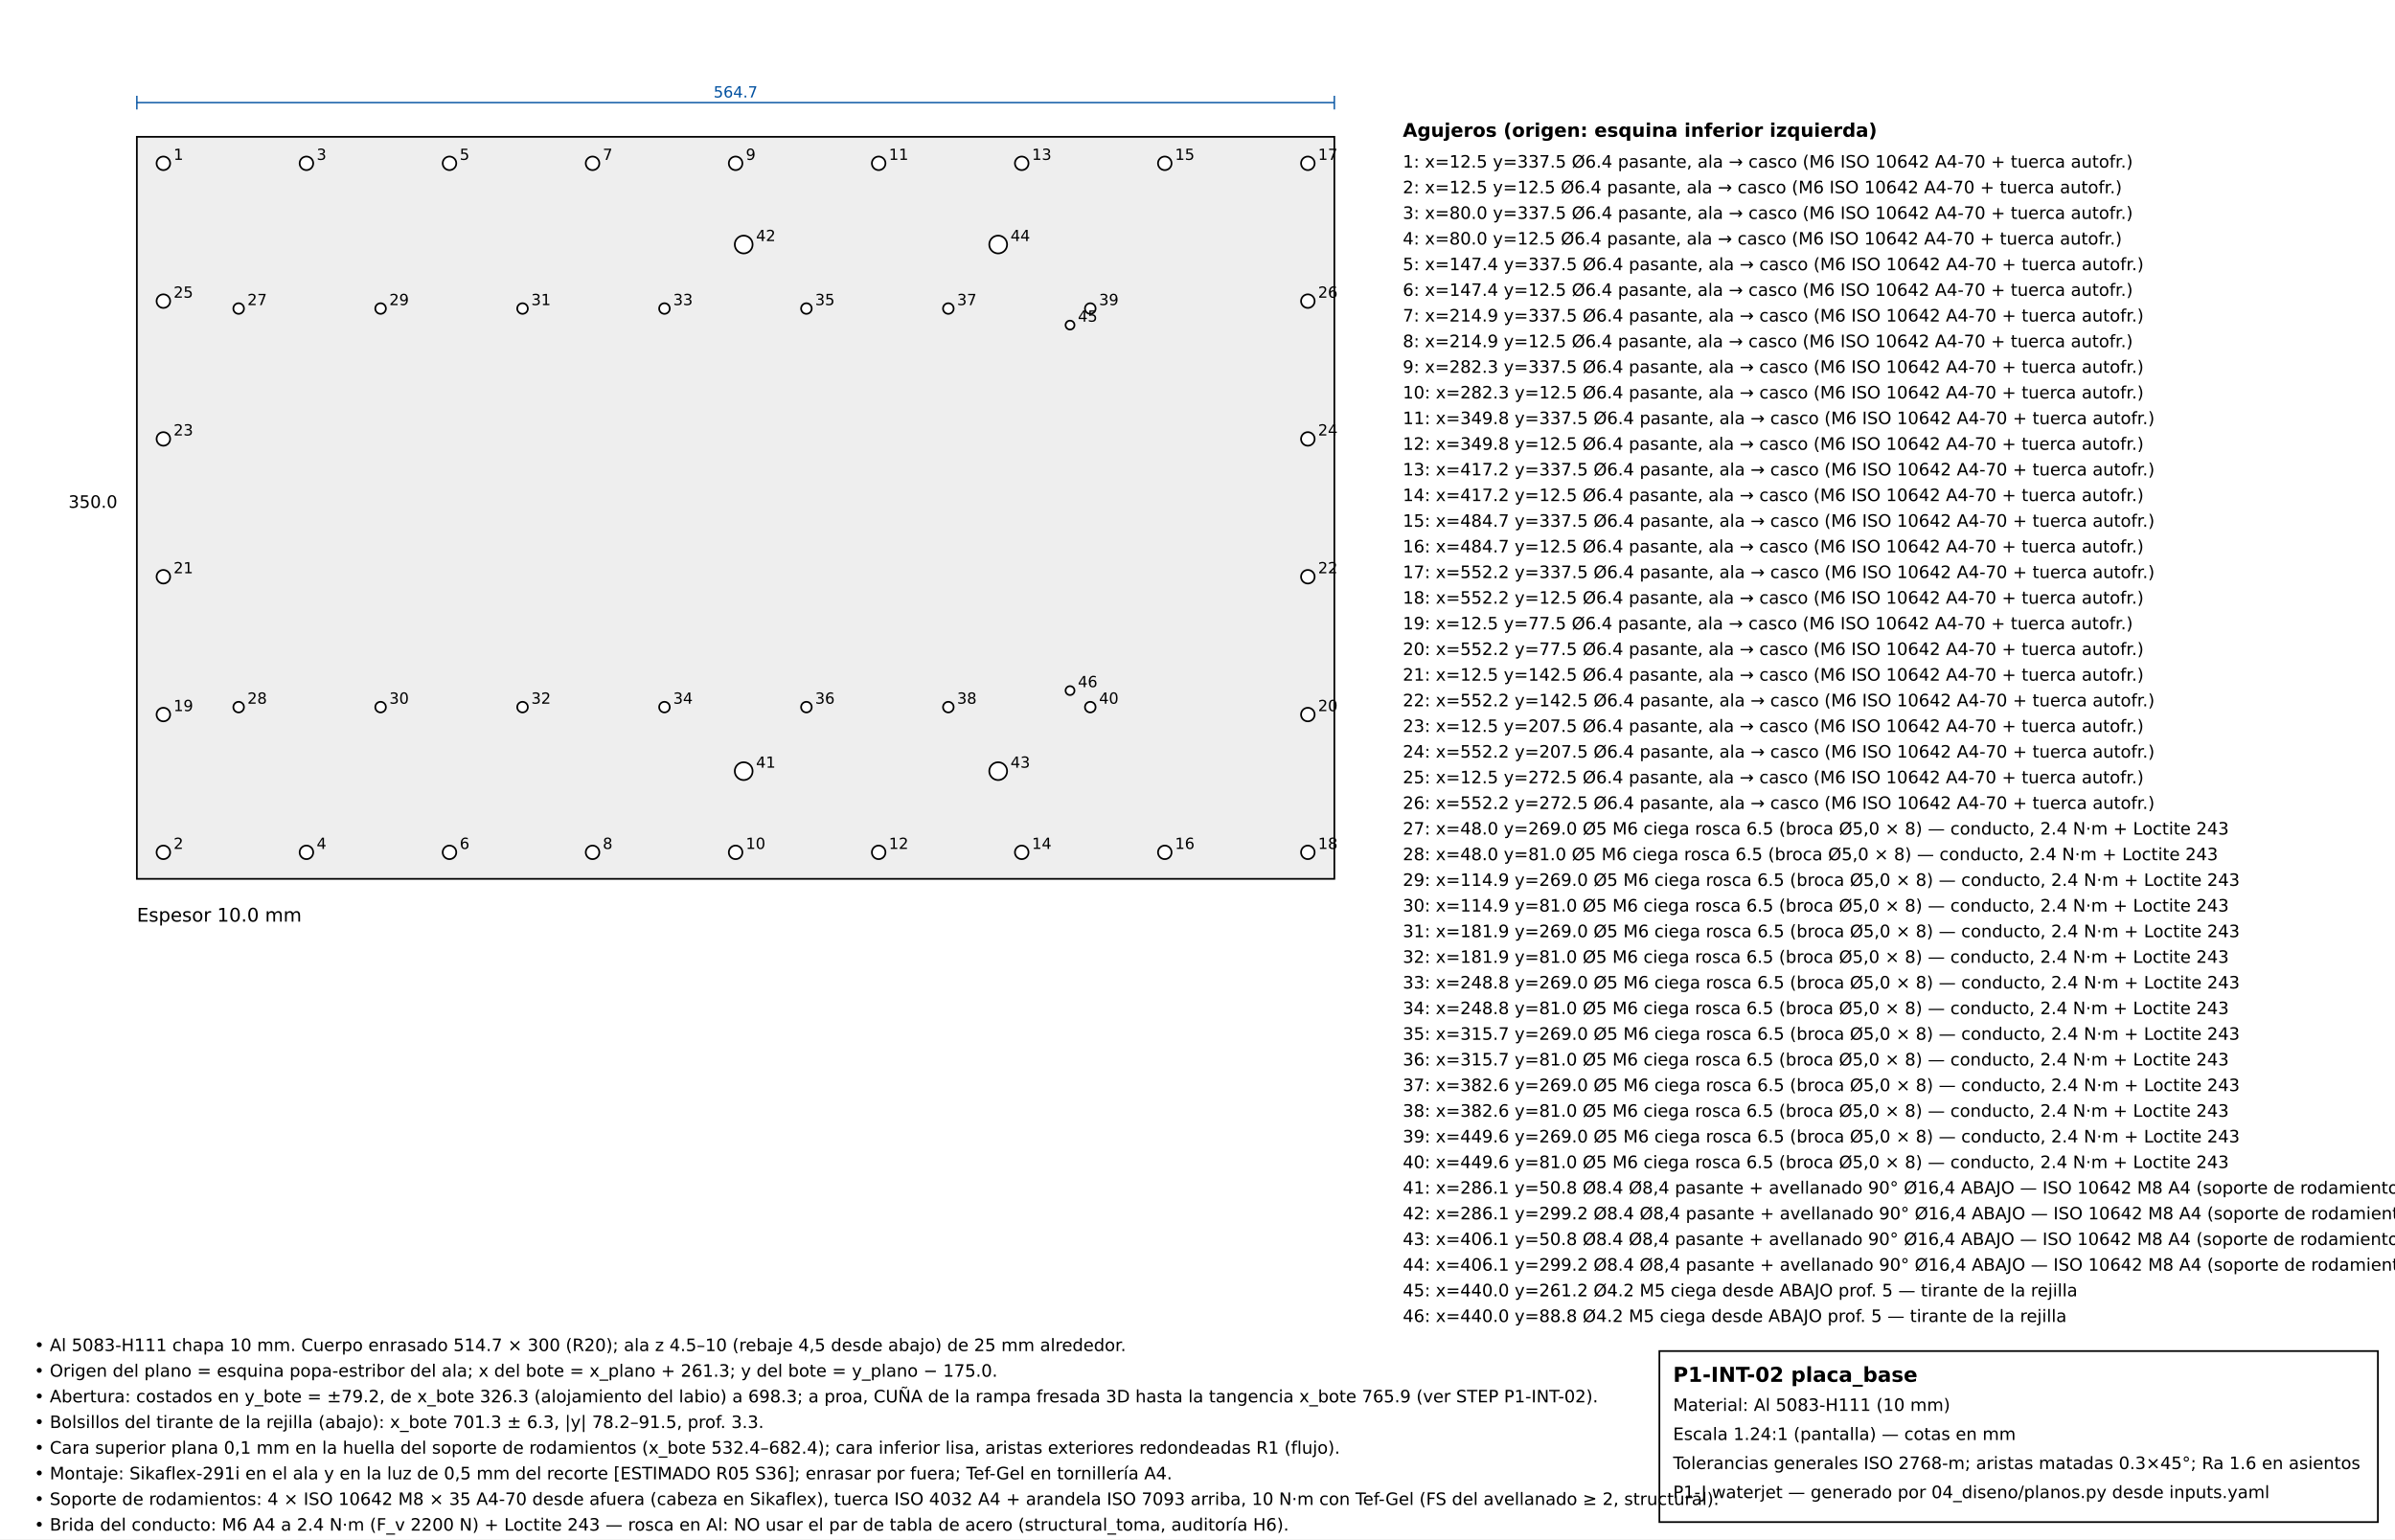
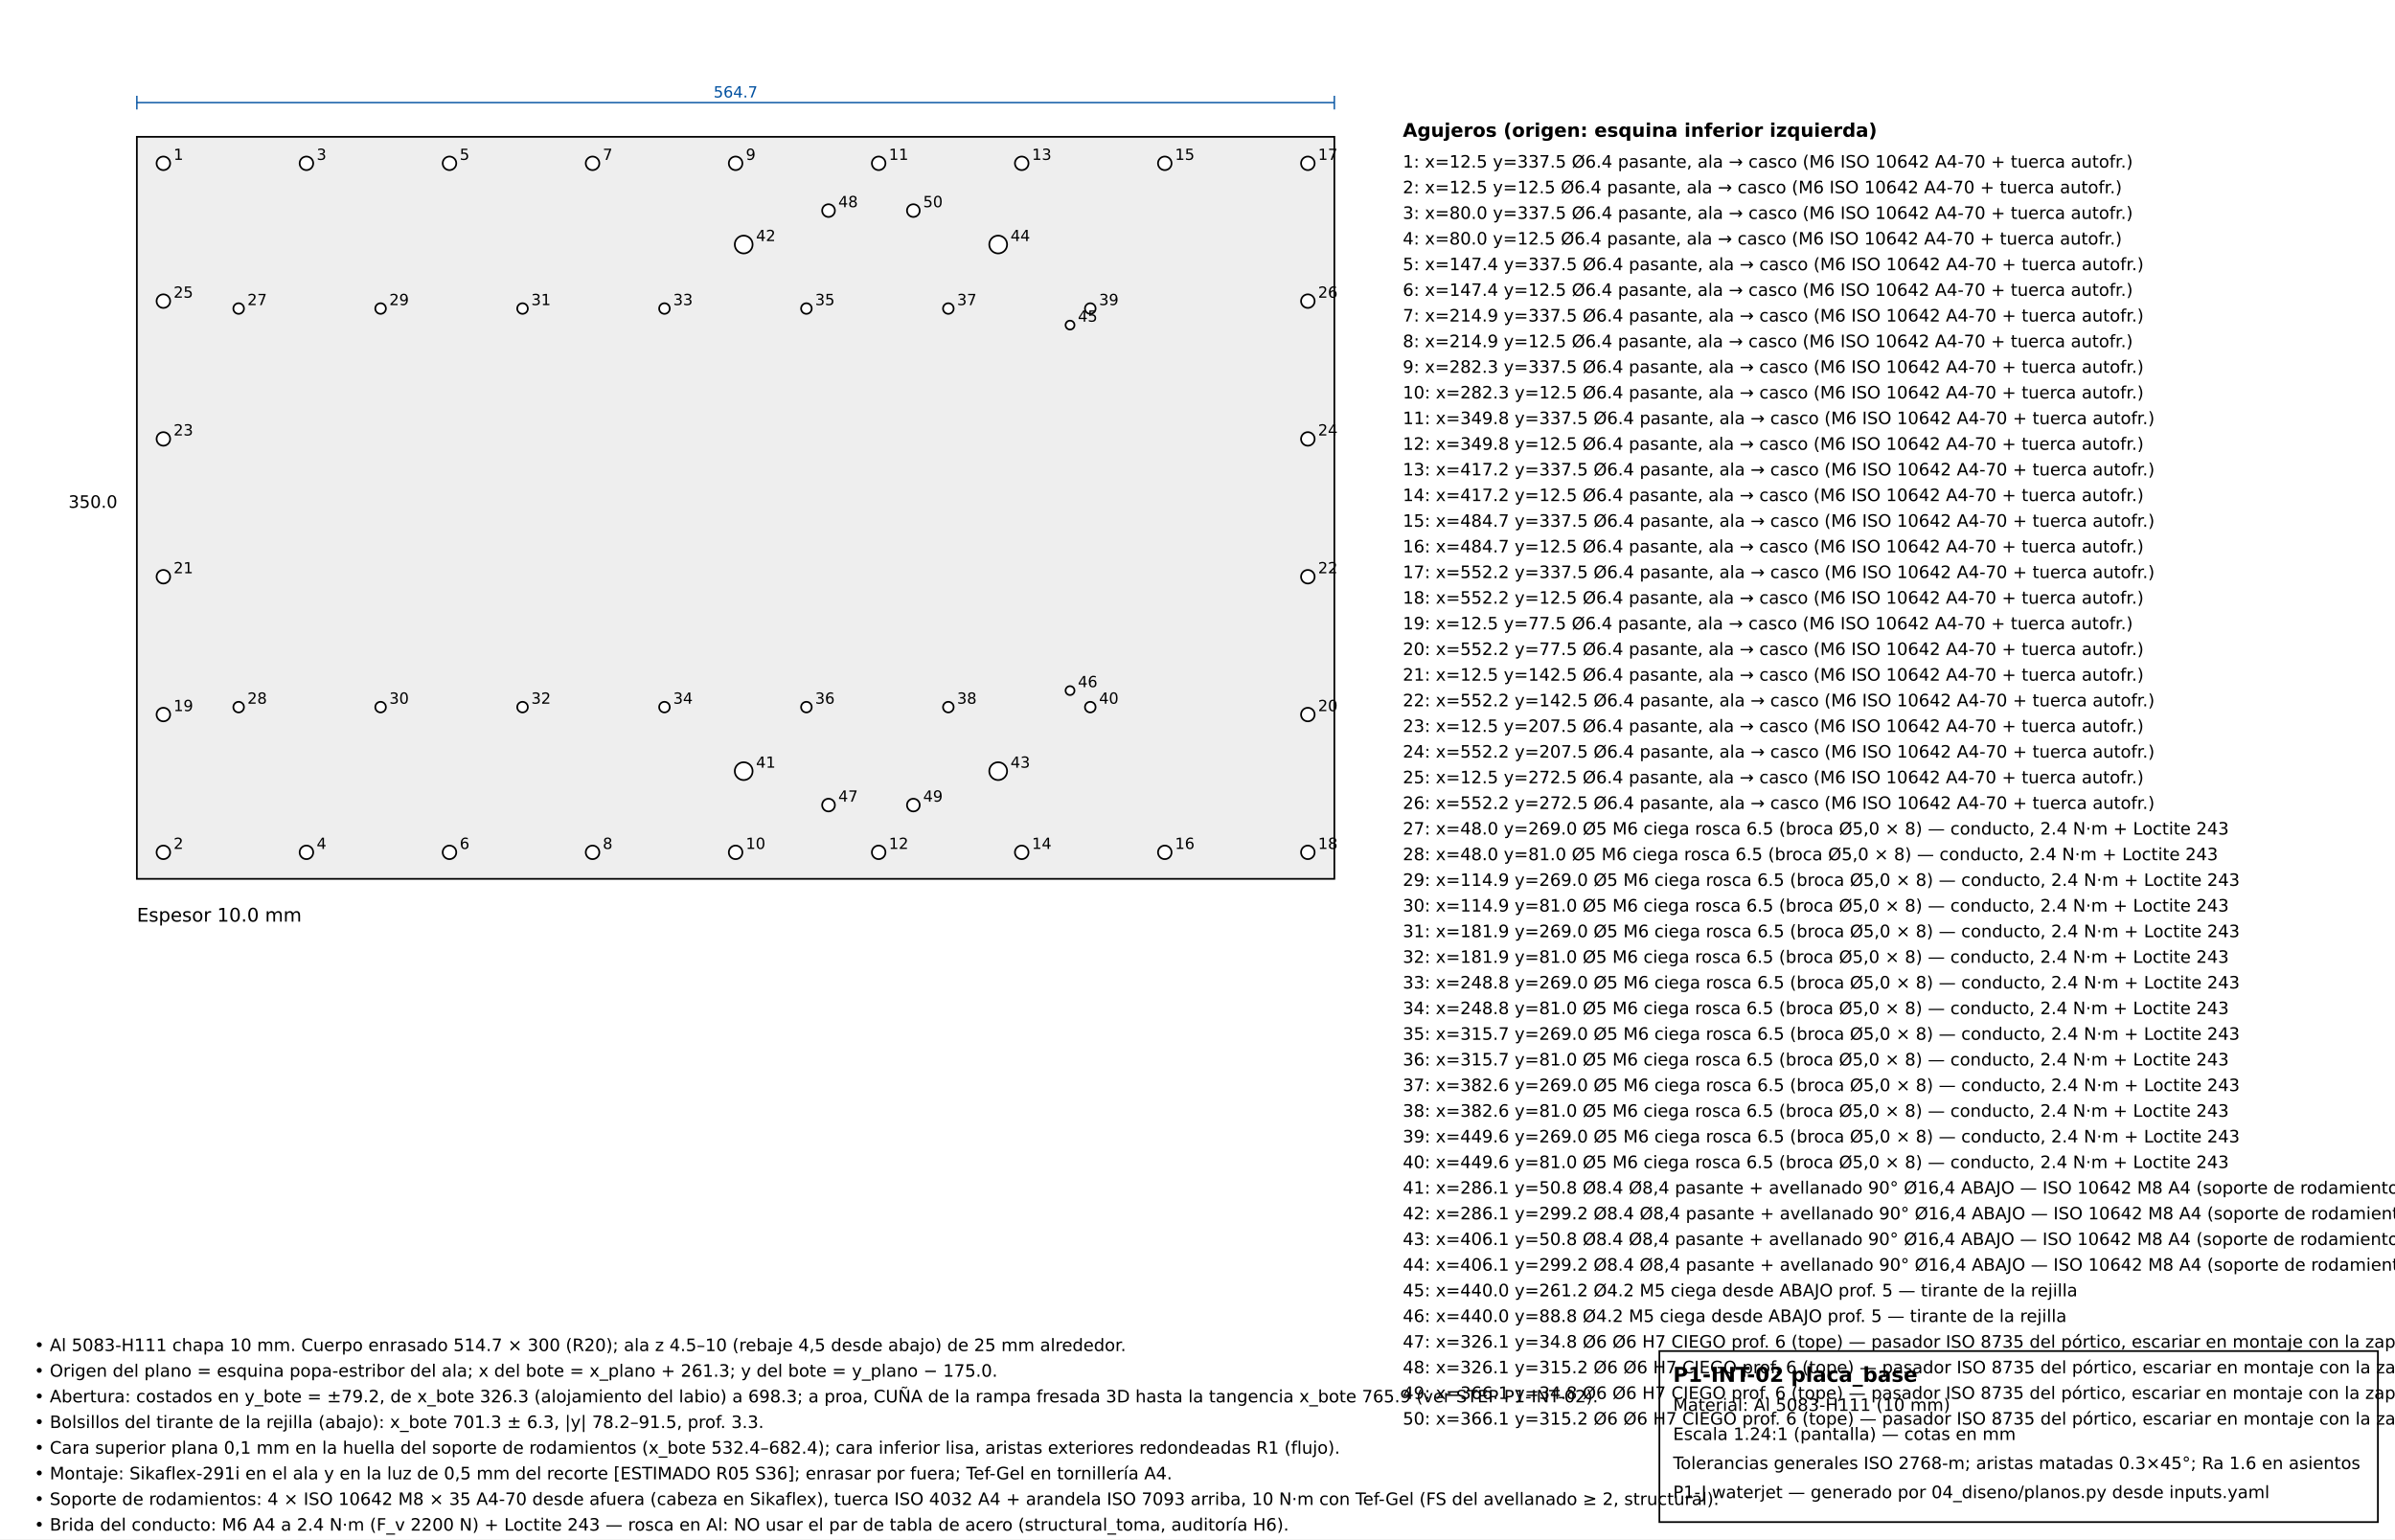
<svg xmlns="http://www.w3.org/2000/svg" baseProfile="full" height="900" version="1.1" width="1400">
  <defs />
  <rect fill="white" height="900" width="1400" x="0" y="0" />
  <rect fill="#eeeeee" height="433.889" stroke="black" width="700.0" x="80" y="80" />
  <circle cx="95.496" cy="95.496" fill="white" r="3.967" stroke="black" />
  <text font-family="DejaVu Sans" font-size="9" x="101.463" y="93.496">1</text>
  <circle cx="95.496" cy="498.393" fill="white" r="3.967" stroke="black" />
  <text font-family="DejaVu Sans" font-size="9" x="101.463" y="496.393">2</text>
  <circle cx="179.122" cy="95.496" fill="white" r="3.967" stroke="black" />
  <text font-family="DejaVu Sans" font-size="9" x="185.089" y="93.496">3</text>
  <circle cx="179.122" cy="498.393" fill="white" r="3.967" stroke="black" />
  <text font-family="DejaVu Sans" font-size="9" x="185.089" y="496.393">4</text>
  <circle cx="262.748" cy="95.496" fill="white" r="3.967" stroke="black" />
  <text font-family="DejaVu Sans" font-size="9" x="268.715" y="93.496">5</text>
  <circle cx="262.748" cy="498.393" fill="white" r="3.967" stroke="black" />
  <text font-family="DejaVu Sans" font-size="9" x="268.715" y="496.393">6</text>
  <circle cx="346.374" cy="95.496" fill="white" r="3.967" stroke="black" />
  <text font-family="DejaVu Sans" font-size="9" x="352.341" y="93.496">7</text>
  <circle cx="346.374" cy="498.393" fill="white" r="3.967" stroke="black" />
  <text font-family="DejaVu Sans" font-size="9" x="352.341" y="496.393">8</text>
  <circle cx="430" cy="95.496" fill="white" r="3.967" stroke="black" />
  <text font-family="DejaVu Sans" font-size="9" x="435.967" y="93.496">9</text>
  <circle cx="430" cy="498.393" fill="white" r="3.967" stroke="black" />
  <text font-family="DejaVu Sans" font-size="9" x="435.967" y="496.393">10</text>
  <circle cx="513.626" cy="95.496" fill="white" r="3.967" stroke="black" />
  <text font-family="DejaVu Sans" font-size="9" x="519.593" y="93.496">11</text>
  <circle cx="513.626" cy="498.393" fill="white" r="3.967" stroke="black" />
  <text font-family="DejaVu Sans" font-size="9" x="519.593" y="496.393">12</text>
  <circle cx="597.252" cy="95.496" fill="white" r="3.967" stroke="black" />
  <text font-family="DejaVu Sans" font-size="9" x="603.219" y="93.496">13</text>
  <circle cx="597.252" cy="498.393" fill="white" r="3.967" stroke="black" />
  <text font-family="DejaVu Sans" font-size="9" x="603.219" y="496.393">14</text>
  <circle cx="680.878" cy="95.496" fill="white" r="3.967" stroke="black" />
  <text font-family="DejaVu Sans" font-size="9" x="686.845" y="93.496">15</text>
  <circle cx="680.878" cy="498.393" fill="white" r="3.967" stroke="black" />
  <text font-family="DejaVu Sans" font-size="9" x="686.845" y="496.393">16</text>
  <circle cx="764.504" cy="95.496" fill="white" r="3.967" stroke="black" />
  <text font-family="DejaVu Sans" font-size="9" x="770.471" y="93.496">17</text>
  <circle cx="764.504" cy="498.393" fill="white" r="3.967" stroke="black" />
  <text font-family="DejaVu Sans" font-size="9" x="770.471" y="496.393">18</text>
  <circle cx="95.496" cy="417.814" fill="white" r="3.967" stroke="black" />
  <text font-family="DejaVu Sans" font-size="9" x="101.463" y="415.814">19</text>
  <circle cx="764.504" cy="417.814" fill="white" r="3.967" stroke="black" />
  <text font-family="DejaVu Sans" font-size="9" x="770.471" y="415.814">20</text>
  <circle cx="95.496" cy="337.234" fill="white" r="3.967" stroke="black" />
  <text font-family="DejaVu Sans" font-size="9" x="101.463" y="335.234">21</text>
  <circle cx="764.504" cy="337.234" fill="white" r="3.967" stroke="black" />
  <text font-family="DejaVu Sans" font-size="9" x="770.471" y="335.234">22</text>
  <circle cx="95.496" cy="256.655" fill="white" r="3.967" stroke="black" />
  <text font-family="DejaVu Sans" font-size="9" x="101.463" y="254.655">23</text>
  <circle cx="764.504" cy="256.655" fill="white" r="3.967" stroke="black" />
  <text font-family="DejaVu Sans" font-size="9" x="770.471" y="254.655">24</text>
  <circle cx="95.496" cy="176.076" fill="white" r="3.967" stroke="black" />
  <text font-family="DejaVu Sans" font-size="9" x="101.463" y="174.076">25</text>
  <circle cx="764.504" cy="176.076" fill="white" r="3.967" stroke="black" />
  <text font-family="DejaVu Sans" font-size="9" x="770.471" y="174.076">26</text>
  <circle cx="139.505" cy="180.414" fill="white" r="3.099" stroke="black" />
  <text font-family="DejaVu Sans" font-size="9" x="144.604" y="178.414">27</text>
  <circle cx="139.505" cy="413.475" fill="white" r="3.099" stroke="black" />
  <text font-family="DejaVu Sans" font-size="9" x="144.604" y="411.475">28</text>
  <circle cx="222.475" cy="180.414" fill="white" r="3.099" stroke="black" />
  <text font-family="DejaVu Sans" font-size="9" x="227.574" y="178.414">29</text>
  <circle cx="222.475" cy="413.475" fill="white" r="3.099" stroke="black" />
  <text font-family="DejaVu Sans" font-size="9" x="227.574" y="411.475">30</text>
  <circle cx="305.445" cy="180.414" fill="white" r="3.099" stroke="black" />
  <text font-family="DejaVu Sans" font-size="9" x="310.544" y="178.414">31</text>
  <circle cx="305.445" cy="413.475" fill="white" r="3.099" stroke="black" />
  <text font-family="DejaVu Sans" font-size="9" x="310.544" y="411.475">32</text>
  <circle cx="388.415" cy="180.414" fill="white" r="3.099" stroke="black" />
  <text font-family="DejaVu Sans" font-size="9" x="393.514" y="178.414">33</text>
  <circle cx="388.415" cy="413.475" fill="white" r="3.099" stroke="black" />
  <text font-family="DejaVu Sans" font-size="9" x="393.514" y="411.475">34</text>
  <circle cx="471.385" cy="180.414" fill="white" r="3.099" stroke="black" />
  <text font-family="DejaVu Sans" font-size="9" x="476.484" y="178.414">35</text>
  <circle cx="471.385" cy="413.475" fill="white" r="3.099" stroke="black" />
  <text font-family="DejaVu Sans" font-size="9" x="476.484" y="411.475">36</text>
  <circle cx="554.354" cy="180.414" fill="white" r="3.099" stroke="black" />
  <text font-family="DejaVu Sans" font-size="9" x="559.454" y="178.414">37</text>
  <circle cx="554.354" cy="413.475" fill="white" r="3.099" stroke="black" />
  <text font-family="DejaVu Sans" font-size="9" x="559.454" y="411.475">38</text>
  <circle cx="637.324" cy="180.414" fill="white" r="3.099" stroke="black" />
  <text font-family="DejaVu Sans" font-size="9" x="642.424" y="178.414">39</text>
  <circle cx="637.324" cy="413.475" fill="white" r="3.099" stroke="black" />
  <text font-family="DejaVu Sans" font-size="9" x="642.424" y="411.475">40</text>
  <circle cx="434.728" cy="450.913" fill="white" r="5.207" stroke="black" />
  <text font-family="DejaVu Sans" font-size="9" x="441.935" y="448.913">41</text>
  <circle cx="434.728" cy="142.976" fill="white" r="5.207" stroke="black" />
  <text font-family="DejaVu Sans" font-size="9" x="441.935" y="140.976">42</text>
  <circle cx="583.49" cy="450.913" fill="white" r="5.207" stroke="black" />
  <text font-family="DejaVu Sans" font-size="9" x="590.697" y="448.913">43</text>
  <circle cx="583.49" cy="142.976" fill="white" r="5.207" stroke="black" />
  <text font-family="DejaVu Sans" font-size="9" x="590.697" y="140.976">44</text>
  <circle cx="625.482" cy="190.084" fill="white" r="2.603" stroke="black" />
  <text font-family="DejaVu Sans" font-size="9" x="630.085" y="188.084">45</text>
  <circle cx="625.482" cy="403.805" fill="white" r="2.603" stroke="black" />
  <text font-family="DejaVu Sans" font-size="9" x="630.085" y="401.805">46</text>
+   <circle cx="484.316" cy="470.748" fill="white" r="3.719" stroke="black" />
+   <text font-family="DejaVu Sans" font-size="9" x="490.036" y="468.748">47</text>
+   <circle cx="484.316" cy="123.141" fill="white" r="3.719" stroke="black" />
+   <text font-family="DejaVu Sans" font-size="9" x="490.036" y="121.141">48</text>
+   <circle cx="533.904" cy="470.748" fill="white" r="3.719" stroke="black" />
+   <text font-family="DejaVu Sans" font-size="9" x="539.623" y="468.748">49</text>
+   <circle cx="533.904" cy="123.141" fill="white" r="3.719" stroke="black" />
+   <text font-family="DejaVu Sans" font-size="9" x="539.623" y="121.141">50</text>
  <text font-family="DejaVu Sans" font-size="11" font-weight="bold" x="820.0" y="80">Agujeros (origen: esquina inferior izquierda)</text>
  <text font-family="DejaVu Sans" font-size="10" x="820.0" y="98">1: x=12.5  y=337.5  Ø6.4  pasante, ala → casco (M6 ISO 10642 A4-70 + tuerca autofr.)</text>
  <text font-family="DejaVu Sans" font-size="10" x="820.0" y="113">2: x=12.5  y=12.5  Ø6.4  pasante, ala → casco (M6 ISO 10642 A4-70 + tuerca autofr.)</text>
  <text font-family="DejaVu Sans" font-size="10" x="820.0" y="128">3: x=80.0  y=337.5  Ø6.4  pasante, ala → casco (M6 ISO 10642 A4-70 + tuerca autofr.)</text>
  <text font-family="DejaVu Sans" font-size="10" x="820.0" y="143">4: x=80.0  y=12.5  Ø6.4  pasante, ala → casco (M6 ISO 10642 A4-70 + tuerca autofr.)</text>
  <text font-family="DejaVu Sans" font-size="10" x="820.0" y="158">5: x=147.4  y=337.5  Ø6.4  pasante, ala → casco (M6 ISO 10642 A4-70 + tuerca autofr.)</text>
  <text font-family="DejaVu Sans" font-size="10" x="820.0" y="173">6: x=147.4  y=12.5  Ø6.4  pasante, ala → casco (M6 ISO 10642 A4-70 + tuerca autofr.)</text>
  <text font-family="DejaVu Sans" font-size="10" x="820.0" y="188">7: x=214.9  y=337.5  Ø6.4  pasante, ala → casco (M6 ISO 10642 A4-70 + tuerca autofr.)</text>
  <text font-family="DejaVu Sans" font-size="10" x="820.0" y="203">8: x=214.9  y=12.5  Ø6.4  pasante, ala → casco (M6 ISO 10642 A4-70 + tuerca autofr.)</text>
  <text font-family="DejaVu Sans" font-size="10" x="820.0" y="218">9: x=282.3  y=337.5  Ø6.4  pasante, ala → casco (M6 ISO 10642 A4-70 + tuerca autofr.)</text>
  <text font-family="DejaVu Sans" font-size="10" x="820.0" y="233">10: x=282.3  y=12.5  Ø6.4  pasante, ala → casco (M6 ISO 10642 A4-70 + tuerca autofr.)</text>
  <text font-family="DejaVu Sans" font-size="10" x="820.0" y="248">11: x=349.8  y=337.5  Ø6.4  pasante, ala → casco (M6 ISO 10642 A4-70 + tuerca autofr.)</text>
  <text font-family="DejaVu Sans" font-size="10" x="820.0" y="263">12: x=349.8  y=12.5  Ø6.4  pasante, ala → casco (M6 ISO 10642 A4-70 + tuerca autofr.)</text>
  <text font-family="DejaVu Sans" font-size="10" x="820.0" y="278">13: x=417.2  y=337.5  Ø6.4  pasante, ala → casco (M6 ISO 10642 A4-70 + tuerca autofr.)</text>
  <text font-family="DejaVu Sans" font-size="10" x="820.0" y="293">14: x=417.2  y=12.5  Ø6.4  pasante, ala → casco (M6 ISO 10642 A4-70 + tuerca autofr.)</text>
  <text font-family="DejaVu Sans" font-size="10" x="820.0" y="308">15: x=484.7  y=337.5  Ø6.4  pasante, ala → casco (M6 ISO 10642 A4-70 + tuerca autofr.)</text>
  <text font-family="DejaVu Sans" font-size="10" x="820.0" y="323">16: x=484.7  y=12.5  Ø6.4  pasante, ala → casco (M6 ISO 10642 A4-70 + tuerca autofr.)</text>
  <text font-family="DejaVu Sans" font-size="10" x="820.0" y="338">17: x=552.2  y=337.5  Ø6.4  pasante, ala → casco (M6 ISO 10642 A4-70 + tuerca autofr.)</text>
  <text font-family="DejaVu Sans" font-size="10" x="820.0" y="353">18: x=552.2  y=12.5  Ø6.4  pasante, ala → casco (M6 ISO 10642 A4-70 + tuerca autofr.)</text>
  <text font-family="DejaVu Sans" font-size="10" x="820.0" y="368">19: x=12.5  y=77.5  Ø6.4  pasante, ala → casco (M6 ISO 10642 A4-70 + tuerca autofr.)</text>
  <text font-family="DejaVu Sans" font-size="10" x="820.0" y="383">20: x=552.2  y=77.5  Ø6.4  pasante, ala → casco (M6 ISO 10642 A4-70 + tuerca autofr.)</text>
  <text font-family="DejaVu Sans" font-size="10" x="820.0" y="398">21: x=12.5  y=142.5  Ø6.4  pasante, ala → casco (M6 ISO 10642 A4-70 + tuerca autofr.)</text>
  <text font-family="DejaVu Sans" font-size="10" x="820.0" y="413">22: x=552.2  y=142.5  Ø6.4  pasante, ala → casco (M6 ISO 10642 A4-70 + tuerca autofr.)</text>
  <text font-family="DejaVu Sans" font-size="10" x="820.0" y="428">23: x=12.5  y=207.5  Ø6.4  pasante, ala → casco (M6 ISO 10642 A4-70 + tuerca autofr.)</text>
  <text font-family="DejaVu Sans" font-size="10" x="820.0" y="443">24: x=552.2  y=207.5  Ø6.4  pasante, ala → casco (M6 ISO 10642 A4-70 + tuerca autofr.)</text>
  <text font-family="DejaVu Sans" font-size="10" x="820.0" y="458">25: x=12.5  y=272.5  Ø6.4  pasante, ala → casco (M6 ISO 10642 A4-70 + tuerca autofr.)</text>
  <text font-family="DejaVu Sans" font-size="10" x="820.0" y="473">26: x=552.2  y=272.5  Ø6.4  pasante, ala → casco (M6 ISO 10642 A4-70 + tuerca autofr.)</text>
  <text font-family="DejaVu Sans" font-size="10" x="820.0" y="488">27: x=48.0  y=269.0  Ø5  M6 ciega rosca 6.5 (broca Ø5,0 × 8) — conducto, 2.4 N·m + Loctite 243</text>
  <text font-family="DejaVu Sans" font-size="10" x="820.0" y="503">28: x=48.0  y=81.0  Ø5  M6 ciega rosca 6.5 (broca Ø5,0 × 8) — conducto, 2.4 N·m + Loctite 243</text>
  <text font-family="DejaVu Sans" font-size="10" x="820.0" y="518">29: x=114.9  y=269.0  Ø5  M6 ciega rosca 6.5 (broca Ø5,0 × 8) — conducto, 2.4 N·m + Loctite 243</text>
  <text font-family="DejaVu Sans" font-size="10" x="820.0" y="533">30: x=114.9  y=81.0  Ø5  M6 ciega rosca 6.5 (broca Ø5,0 × 8) — conducto, 2.4 N·m + Loctite 243</text>
  <text font-family="DejaVu Sans" font-size="10" x="820.0" y="548">31: x=181.9  y=269.0  Ø5  M6 ciega rosca 6.5 (broca Ø5,0 × 8) — conducto, 2.4 N·m + Loctite 243</text>
  <text font-family="DejaVu Sans" font-size="10" x="820.0" y="563">32: x=181.9  y=81.0  Ø5  M6 ciega rosca 6.5 (broca Ø5,0 × 8) — conducto, 2.4 N·m + Loctite 243</text>
  <text font-family="DejaVu Sans" font-size="10" x="820.0" y="578">33: x=248.8  y=269.0  Ø5  M6 ciega rosca 6.5 (broca Ø5,0 × 8) — conducto, 2.4 N·m + Loctite 243</text>
  <text font-family="DejaVu Sans" font-size="10" x="820.0" y="593">34: x=248.8  y=81.0  Ø5  M6 ciega rosca 6.5 (broca Ø5,0 × 8) — conducto, 2.4 N·m + Loctite 243</text>
  <text font-family="DejaVu Sans" font-size="10" x="820.0" y="608">35: x=315.7  y=269.0  Ø5  M6 ciega rosca 6.5 (broca Ø5,0 × 8) — conducto, 2.4 N·m + Loctite 243</text>
  <text font-family="DejaVu Sans" font-size="10" x="820.0" y="623">36: x=315.7  y=81.0  Ø5  M6 ciega rosca 6.5 (broca Ø5,0 × 8) — conducto, 2.4 N·m + Loctite 243</text>
  <text font-family="DejaVu Sans" font-size="10" x="820.0" y="638">37: x=382.6  y=269.0  Ø5  M6 ciega rosca 6.5 (broca Ø5,0 × 8) — conducto, 2.4 N·m + Loctite 243</text>
  <text font-family="DejaVu Sans" font-size="10" x="820.0" y="653">38: x=382.6  y=81.0  Ø5  M6 ciega rosca 6.5 (broca Ø5,0 × 8) — conducto, 2.4 N·m + Loctite 243</text>
  <text font-family="DejaVu Sans" font-size="10" x="820.0" y="668">39: x=449.6  y=269.0  Ø5  M6 ciega rosca 6.5 (broca Ø5,0 × 8) — conducto, 2.4 N·m + Loctite 243</text>
  <text font-family="DejaVu Sans" font-size="10" x="820.0" y="683">40: x=449.6  y=81.0  Ø5  M6 ciega rosca 6.5 (broca Ø5,0 × 8) — conducto, 2.4 N·m + Loctite 243</text>
  <text font-family="DejaVu Sans" font-size="10" x="820.0" y="698">41: x=286.1  y=50.8  Ø8.4  Ø8,4 pasante + avellanado 90° Ø16,4 ABAJO — ISO 10642 M8 A4 (soporte de rodamientos)</text>
  <text font-family="DejaVu Sans" font-size="10" x="820.0" y="713">42: x=286.1  y=299.2  Ø8.4  Ø8,4 pasante + avellanado 90° Ø16,4 ABAJO — ISO 10642 M8 A4 (soporte de rodamientos)</text>
  <text font-family="DejaVu Sans" font-size="10" x="820.0" y="728">43: x=406.1  y=50.8  Ø8.4  Ø8,4 pasante + avellanado 90° Ø16,4 ABAJO — ISO 10642 M8 A4 (soporte de rodamientos)</text>
  <text font-family="DejaVu Sans" font-size="10" x="820.0" y="743">44: x=406.1  y=299.2  Ø8.4  Ø8,4 pasante + avellanado 90° Ø16,4 ABAJO — ISO 10642 M8 A4 (soporte de rodamientos)</text>
  <text font-family="DejaVu Sans" font-size="10" x="820.0" y="758">45: x=440.0  y=261.2  Ø4.2  M5 ciega desde ABAJO prof. 5 — tirante de la rejilla</text>
  <text font-family="DejaVu Sans" font-size="10" x="820.0" y="773">46: x=440.0  y=88.8  Ø4.2  M5 ciega desde ABAJO prof. 5 — tirante de la rejilla</text>
+   <text font-family="DejaVu Sans" font-size="10" x="820.0" y="788">47: x=326.1  y=34.8  Ø6  Ø6 H7 CIEGO prof. 6 (tope) — pasador ISO 8735 del pórtico, escariar en montaje con la zapata</text>
+   <text font-family="DejaVu Sans" font-size="10" x="820.0" y="803">48: x=326.1  y=315.2  Ø6  Ø6 H7 CIEGO prof. 6 (tope) — pasador ISO 8735 del pórtico, escariar en montaje con la zapata</text>
+   <text font-family="DejaVu Sans" font-size="10" x="820.0" y="818">49: x=366.1  y=34.8  Ø6  Ø6 H7 CIEGO prof. 6 (tope) — pasador ISO 8735 del pórtico, escariar en montaje con la zapata</text>
+   <text font-family="DejaVu Sans" font-size="10" x="820.0" y="833">50: x=366.1  y=315.2  Ø6  Ø6 H7 CIEGO prof. 6 (tope) — pasador ISO 8735 del pórtico, escariar en montaje con la zapata</text>
  <line stroke="#0050a0" stroke-width="0.8" x1="80" x2="780.0" y1="60" y2="60" />
  <line stroke="#0050a0" stroke-width="0.8" x1="80" x2="80" y1="56" y2="64" />
  <line stroke="#0050a0" stroke-width="0.8" x1="780.0" x2="780.0" y1="56" y2="64" />
  <text fill="#0050a0" font-family="DejaVu Sans" font-size="9" text-anchor="middle" x="430.0" y="57">564.7</text>
  <text font-family="DejaVu Sans" font-size="10" x="40" y="296.945">350.0</text>
  <text font-family="DejaVu Sans" font-size="11" x="80" y="538.889">Espesor 10.0 mm</text>
  <g font-family="DejaVu Sans" font-size="11">
    <rect fill="none" height="100" stroke="black" width="420" x="970" y="790" />
    <text font-size="12" font-weight="bold" x="978" y="808">P1-INT-02  placa_base</text>
    <text font-size="10" font-weight="normal" x="978" y="825">Material: Al 5083-H111 (10 mm)</text>
    <text font-size="10" font-weight="normal" x="978" y="842">Escala 1.24:1 (pantalla)  —  cotas en mm</text>
    <text font-size="10" font-weight="normal" x="978" y="859">Tolerancias generales ISO 2768-m; aristas matadas 0.3×45°; Ra 1.6 en asientos</text>
    <text font-size="10" font-weight="normal" x="978" y="876">P1-J waterjet — generado por 04_diseno/planos.py desde inputs.yaml</text>
    <text font-size="10" x="20" y="790">• Al 5083-H111 chapa 10 mm. Cuerpo enrasado 514.7 × 300 (R20); ala z 4.5–10 (rebaje 4,5 desde abajo) de 25 mm alrededor.</text>
    <text font-size="10" x="20" y="805">• Origen del plano = esquina popa-estribor del ala; x del bote = x_plano + 261.3; y del bote = y_plano − 175.0.</text>
    <text font-size="10" x="20" y="820">• Abertura: costados en y_bote = ±79.2, de x_bote 326.3 (alojamiento del labio) a 698.3; a proa, CUÑA de la rampa fresada 3D hasta la tangencia x_bote 765.9 (ver STEP P1-INT-02).</text>
    <text font-size="10" x="20" y="835">• Bolsillos del tirante de la rejilla (abajo): x_bote 701.3 ± 6.3, |y| 78.2–91.5, prof. 3.3.</text>
    <text font-size="10" x="20" y="850">• Cara superior plana 0,1 mm en la huella del soporte de rodamientos (x_bote 532.4–682.4); cara inferior lisa, aristas exteriores redondeadas R1 (flujo).</text>
    <text font-size="10" x="20" y="865">• Montaje: Sikaflex-291i en el ala y en la luz de 0,5 mm del recorte [ESTIMADO R05 S36]; enrasar por fuera; Tef-Gel en tornillería A4.</text>
    <text font-size="10" x="20" y="880">• Soporte de rodamientos: 4 × ISO 10642 M8 × 35 A4-70 desde afuera (cabeza en Sikaflex), tuerca ISO 4032 A4 + arandela ISO 7093 arriba, 10 N·m con Tef-Gel (FS del avellanado ≥ 2, structural).</text>
    <text font-size="10" x="20" y="895">• Brida del conducto: M6 A4 a 2.4 N·m (F_v 2200 N) + Loctite 243 — rosca en Al: NO usar el par de tabla de acero (structural_toma, auditoría H6).</text>
  </g>
</svg>
